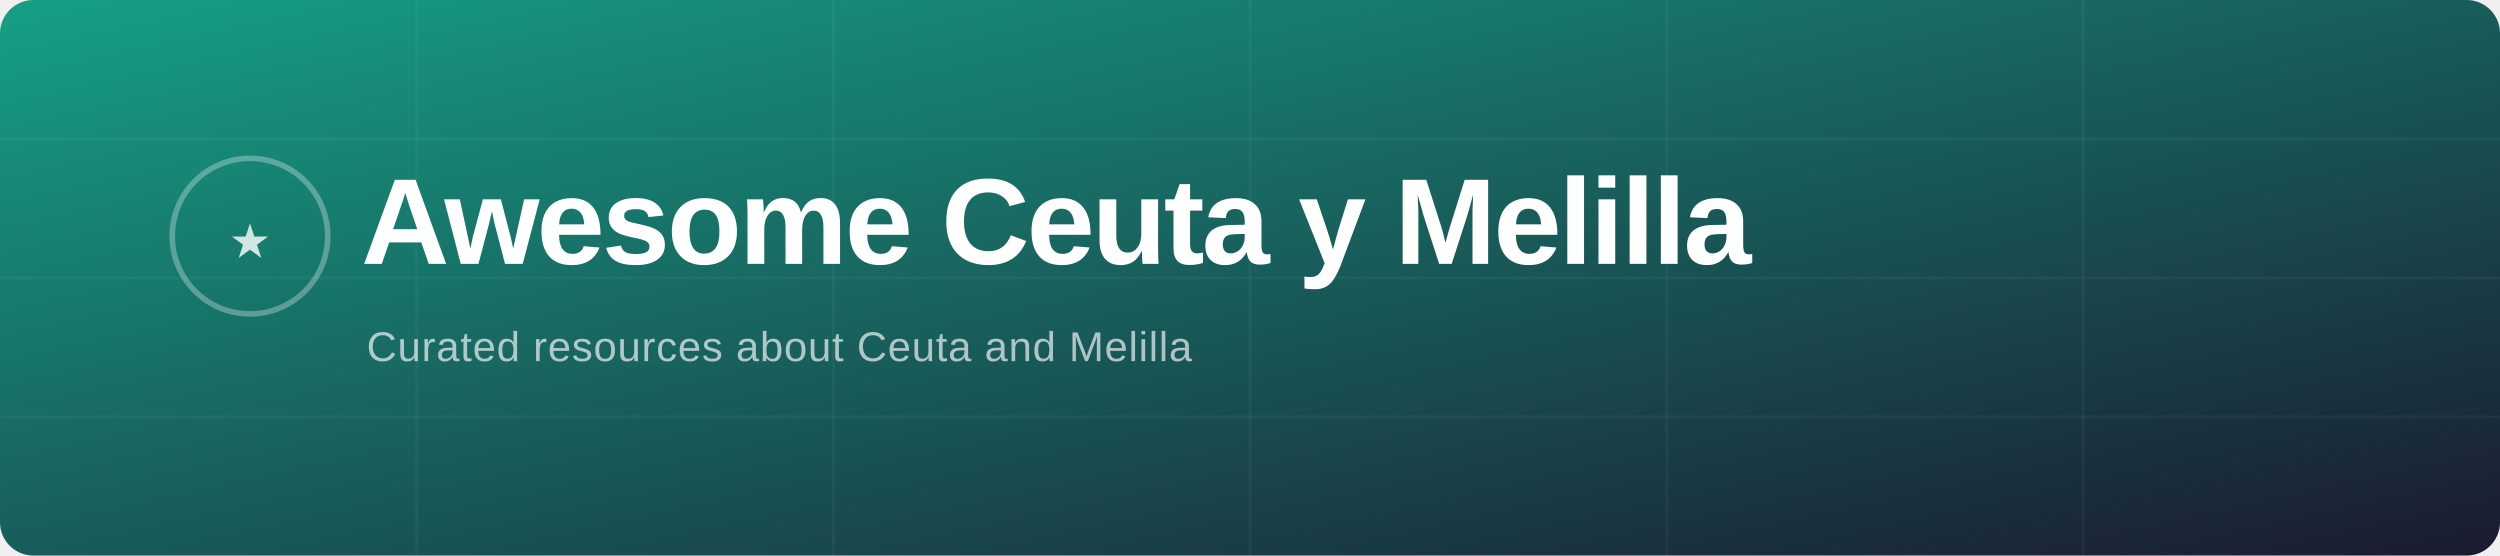
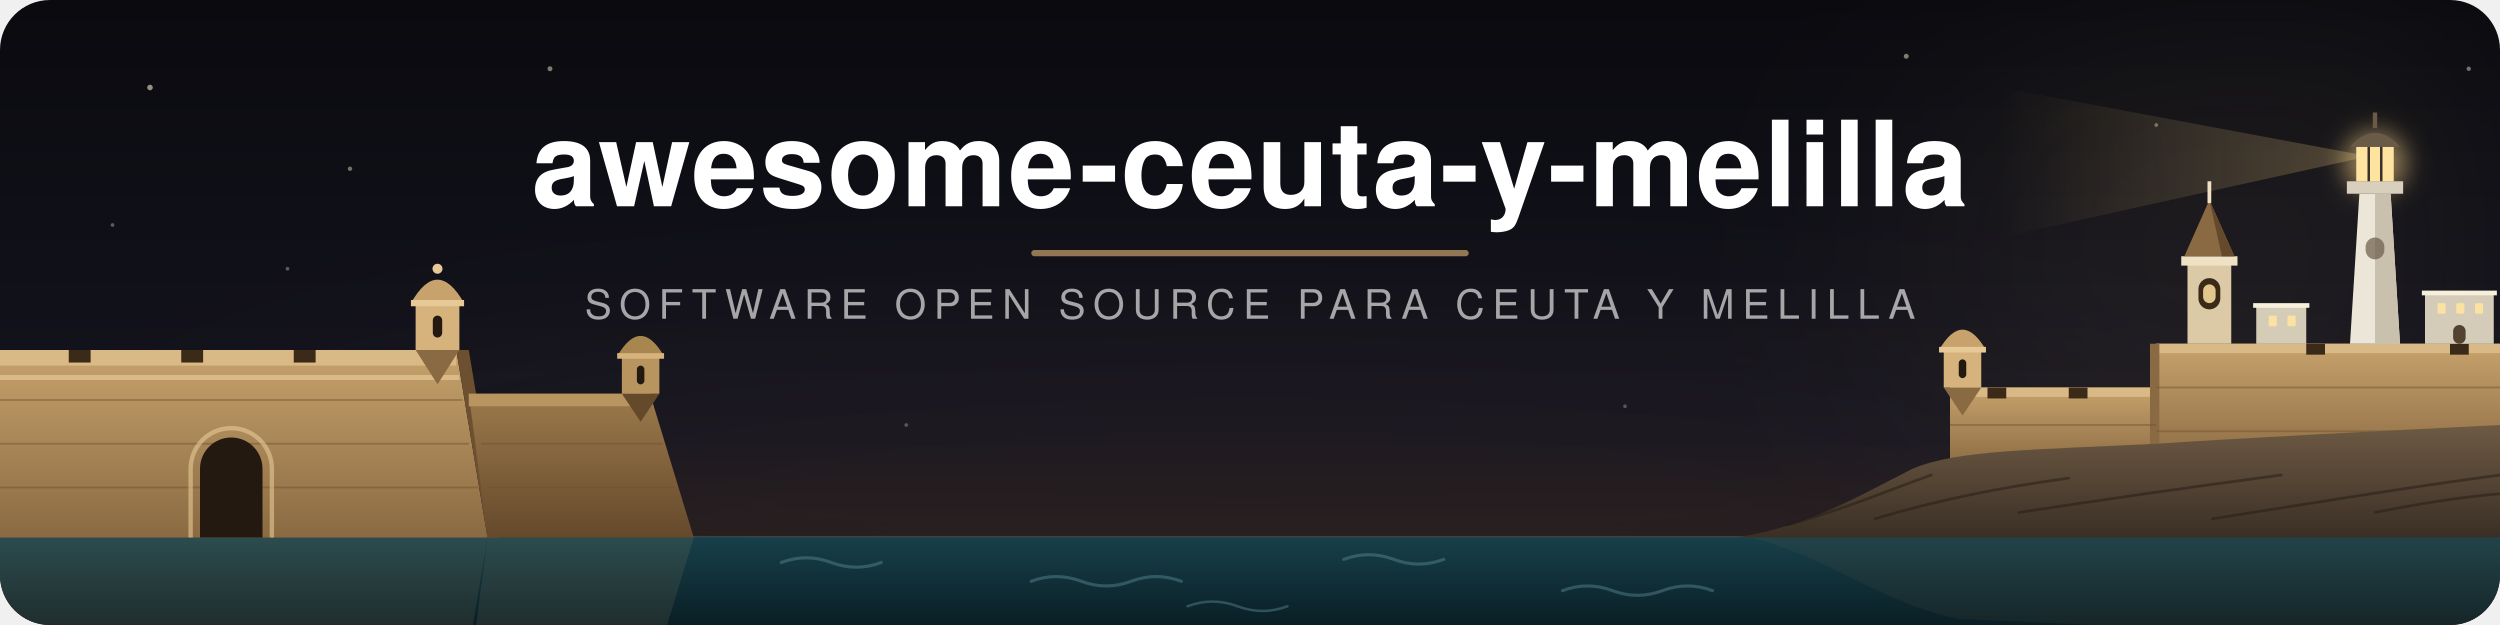
- <svg xmlns="http://www.w3.org/2000/svg" viewBox="0 0 900 200" width="900" height="200">
+ <svg xmlns="http://www.w3.org/2000/svg" viewBox="0 0 800 200" width="800" height="200">
  <defs>
-     <linearGradient id="bg" x1="0%" y1="0%" x2="100%" y2="100%">
-       <stop offset="0%" stop-color="#16a085" />
-       <stop offset="100%" stop-color="#1a1a2e" />
+     <clipPath id="a-clip">
+       <rect width="800" height="200" rx="16" />
+     </clipPath>
+     <linearGradient id="a-sky" x1="0" y1="0" x2="0" y2="1">
+       <stop offset="0%" stop-color="#0a0a0f" />
+       <stop offset="70%" stop-color="#14141f" />
+       <stop offset="100%" stop-color="#2a1f1c" />
    </linearGradient>
+     <linearGradient id="a-sea" x1="0" y1="0" x2="0" y2="1">
+       <stop offset="0%" stop-color="#17404a" />
+       <stop offset="100%" stop-color="#0a1e25" />
+     </linearGradient>
+     <linearGradient id="a-stone" x1="0" y1="0" x2="0" y2="1">
+       <stop offset="0%" stop-color="#c7a26c" />
+       <stop offset="100%" stop-color="#8a6a42" />
+     </linearGradient>
+     <linearGradient id="a-stone-side" x1="0" y1="0" x2="0" y2="1">
+       <stop offset="0%" stop-color="#9c7a4c" />
+       <stop offset="100%" stop-color="#65492b" />
+     </linearGradient>
+     <linearGradient id="a-rock" x1="0" y1="0" x2="0" y2="1">
+       <stop offset="0%" stop-color="#6e5a44" />
+       <stop offset="100%" stop-color="#3a2f25" />
+     </linearGradient>
+     <linearGradient id="a-beam-l" x1="1" y1="0" x2="0" y2="0">
+       <stop offset="0%" stop-color="#ffd98a" stop-opacity="0.35" />
+       <stop offset="100%" stop-color="#ffd98a" stop-opacity="0" />
+     </linearGradient>
+     <filter id="a-blur-lg" x="-50%" y="-50%" width="200%" height="200%">
+       <feGaussianBlur stdDeviation="40" />
+     </filter>
+     <filter id="a-blur-sm" x="-100%" y="-100%" width="300%" height="300%">
+       <feGaussianBlur stdDeviation="4" />
+     </filter>
  </defs>
-   <rect width="900" height="200" rx="12" fill="url(#bg)" />
-   <g stroke="#ffffff" stroke-opacity="0.04" stroke-width="1">
-     <line x1="0" y1="50" x2="900" y2="50" />
-     <line x1="0" y1="100" x2="900" y2="100" />
-     <line x1="0" y1="150" x2="900" y2="150" />
-     <line x1="150" y1="0" x2="150" y2="200" />
-     <line x1="300" y1="0" x2="300" y2="200" />
-     <line x1="450" y1="0" x2="450" y2="200" />
-     <line x1="600" y1="0" x2="600" y2="200" />
-     <line x1="750" y1="0" x2="750" y2="200" />
+   <g clip-path="url(#a-clip)">
+     <rect width="800" height="200" fill="url(#a-sky)" />
+     <ellipse cx="400" cy="190" rx="360" ry="60" fill="#c9804a" opacity="0.10" filter="url(#a-blur-lg)" />
+     <ellipse cx="730" cy="80" rx="120" ry="80" fill="#ffd98a" opacity="0.06" filter="url(#a-blur-lg)" />
+     <g fill="#f3e6c8">
+       <circle cx="48" cy="28" r="0.9" opacity="0.6" />
+       <circle cx="112" cy="54" r="0.7" opacity="0.45" />
+       <circle cx="176" cy="22" r="0.8" opacity="0.5" />
+       <circle cx="92" cy="86" r="0.6" opacity="0.35" />
+       <circle cx="610" cy="18" r="0.8" opacity="0.5" />
+       <circle cx="690" cy="40" r="0.6" opacity="0.4" />
+       <circle cx="790" cy="22" r="0.7" opacity="0.45" />
+       <circle cx="520" cy="130" r="0.6" opacity="0.3" />
+       <circle cx="290" cy="136" r="0.6" opacity="0.3" />
+       <circle cx="36" cy="72" r="0.6" opacity="0.35" />
+     </g>
+     <rect x="0" y="171.5" width="800" height="1" fill="#6fa6ad" opacity="0.25" />
+     <rect x="0" y="172" width="800" height="28" fill="url(#a-sea)" />
+     <g fill="none" stroke="#6fa6ad" stroke-linecap="round" opacity="0.35">
+       <path d="M250,180 q8,-3 16,0 t16,0" stroke-width="1" />
+       <path d="M330,186 q8,-3 16,0 t16,0 t16,0" stroke-width="1" />
+       <path d="M430,179 q8,-3 16,0 t16,0" stroke-width="1" />
+       <path d="M500,189 q8,-3 16,0 t16,0 t16,0" stroke-width="1" />
+       <path d="M380,194 q8,-3 16,0 t16,0" stroke-width="0.8" />
+     </g>
+     <g>
+       <g opacity="0.12" transform="translate(0,344) scale(1,-1)">
+         <polygon points="0,112 146,112 156,172 0,172" fill="#c7a26c" />
+         <polygon points="150,126 208,126 222,172 156,172" fill="#c7a26c" />
+       </g>
+       <polygon points="0,112 146,112 156,172 0,172" fill="url(#a-stone)" />
+       <rect x="0" y="112" width="146" height="5" fill="#d9b985" />
+       <polygon points="146,112 150,112 160,172 156,172" fill="#6d5030" />
+       <polygon points="150,126 208,126 222,172 156,172" fill="url(#a-stone-side)" />
+       <rect x="150" y="126" width="58" height="4" fill="#b8955f" />
+       <g stroke="#6d5030" stroke-width="0.6" opacity="0.45">
+         <line x1="0" y1="128" x2="148" y2="128" />
+         <line x1="0" y1="142" x2="150" y2="142" />
+         <line x1="0" y1="156" x2="153" y2="156" />
+         <line x1="154" y1="142" x2="212" y2="142" />
+         <line x1="156" y1="156" x2="216" y2="156" />
+       </g>
+       <rect x="0" y="120" width="147" height="1.6" fill="#e6c996" opacity="0.7" />
+       <g fill="#3b2a18">
+         <rect x="22" y="112" width="7" height="4" />
+         <rect x="58" y="112" width="7" height="4" />
+         <rect x="94" y="112" width="7" height="4" />
+       </g>
+       <path d="M64,172 L64,150 A10,10 0 0 1 84,150 L84,172 Z" fill="#241910" />
+       <path d="M61,172 L61,150 A13,13 0 0 1 87,150 L87,172" fill="none" stroke="#e6c996" stroke-width="1.4" opacity="0.6" />
+       <g transform="translate(140,112)">
+         <path d="M-7,0 L7,0 L0,11 Z" fill="#8a6a42" />
+         <rect x="-7" y="-15" width="14" height="15" fill="#d6b27c" />
+         <path d="M-8.5,-15 Q0,-30 8.5,-15 Z" fill="#c7a26c" />
+         <circle cx="0" cy="-26" r="1.6" fill="#e6c996" />
+         <rect x="-1.5" y="-11" width="3" height="7" rx="1.5" fill="#241910" />
+         <rect x="-8.5" y="-16" width="17" height="2" fill="#e6c996" />
+       </g>
+       <g transform="translate(205,126)">
+         <path d="M-6,0 L6,0 L0,9 Z" fill="#65492b" />
+         <rect x="-6" y="-12" width="12" height="12" fill="#b8955f" />
+         <path d="M-7.5,-12 Q0,-25 7.5,-12 Z" fill="#a8864f" />
+         <rect x="-1.2" y="-9" width="2.4" height="6" rx="1.2" fill="#241910" />
+         <rect x="-7.5" y="-13" width="15" height="1.8" fill="#d6b27c" />
+       </g>
+     </g>
+     <g>
+       <polygon points="758,50 640,28 640,76" fill="url(#a-beam-l)" opacity="0.7" />
+       <polygon points="624,124 690,124 690,150 624,150" fill="url(#a-stone)" />
+       <polygon points="690,110 800,110 800,150 690,150" fill="url(#a-stone)" />
+       <rect x="624" y="124" width="66" height="3" fill="#d9b985" />
+       <rect x="690" y="110" width="110" height="3" fill="#d9b985" />
+       <rect x="688" y="110" width="3" height="40" fill="#8a6a42" />
+       <g fill="#3b2a18">
+         <rect x="636" y="124" width="6" height="3.5" />
+         <rect x="662" y="124" width="6" height="3.5" />
+         <rect x="738" y="110" width="6" height="3.5" />
+         <rect x="784" y="110" width="6" height="3.5" />
+       </g>
+       <g stroke="#6d5030" stroke-width="0.6" opacity="0.45">
+         <line x1="624" y1="136" x2="690" y2="136" />
+         <line x1="690" y1="124" x2="800" y2="124" />
+         <line x1="690" y1="138" x2="800" y2="138" />
+       </g>
+       <g transform="translate(628,124)">
+         <path d="M-6,0 L6,0 L0,9 Z" fill="#8a6a42" />
+         <rect x="-6" y="-12" width="12" height="12" fill="#d6b27c" />
+         <path d="M-7.5,-12 Q0,-25 7.5,-12 Z" fill="#c7a26c" />
+         <rect x="-1.2" y="-9" width="2.4" height="6" rx="1.2" fill="#241910" />
+         <rect x="-7.5" y="-13" width="15" height="1.8" fill="#e6c996" />
+       </g>
+       <g opacity="0.12" transform="translate(0,344) scale(1,-1)">
+         <path d="M560,172 C585,166 600,152 626,146 L800,138 L800,172 Z" fill="#6e5a44" />
+       </g>
+       <path d="M556,172 C580,168 596,158 612,150 C626,144 650,144 690,142 C720,140 760,138 800,136 L800,172 Z" fill="url(#a-rock)" />
+       <g stroke="#241c15" stroke-width="0.9" fill="none" opacity="0.5" stroke-linecap="round">
+         <path d="M572,168 C590,163 604,157 618,152" />
+         <path d="M600,166 C620,160 640,156 662,153" />
+         <path d="M646,164 C672,160 700,156 730,152" />
+         <path d="M708,166 C740,161 770,156 800,152" />
+         <path d="M760,164 C775,161 788,159 800,158" />
+       </g>
+       <g>
+         <rect x="700" y="84" width="14" height="26" fill="#dccaa6" />
+         <rect x="703.5" y="89" width="7" height="10" rx="3.5" fill="#3b2a18" />
+         <rect x="705" y="91" width="4" height="6" rx="2" fill="#ffe3a0" opacity="0.85" />
+         <rect x="698" y="82" width="18" height="3" fill="#efe2c4" />
+         <polygon points="699,82 707,64 715,82" fill="#8a6a42" />
+         <polygon points="707,64 715,82 711,82" fill="#65492b" />
+         <rect x="706.4" y="58" width="1.2" height="7" fill="#efe2c4" />
+       </g>
+       <g fill="#e9dfc9" opacity="0.9">
+         <rect x="722" y="98" width="16" height="12" />
+         <rect x="776" y="94" width="22" height="16" />
+       </g>
+       <g fill="#f6efdc">
+         <rect x="721" y="97" width="18" height="1.5" />
+         <rect x="775" y="93" width="24" height="1.5" />
+       </g>
+       <g fill="#ffe3a0" opacity="0.9">
+         <rect x="726" y="101" width="2.6" height="3.4" rx="0.4" />
+         <rect x="732" y="101" width="2.6" height="3.4" rx="0.4" />
+         <rect x="780" y="97" width="2.6" height="3.4" rx="0.4" />
+         <rect x="786" y="97" width="2.6" height="3.4" rx="0.4" />
+         <rect x="792" y="97" width="2.6" height="3.4" rx="0.4" />
+       </g>
+       <g fill="#3b2a18" opacity="0.85">
+         <rect x="785" y="104" width="4" height="6" rx="2" />
+       </g>
+       <g>
+         <circle cx="760" cy="52" r="10" fill="#ffd98a" opacity="0.55" filter="url(#a-blur-sm)" />
+         <polygon points="752,110 768,110 765,62 755,62" fill="#ece6d8" />
+         <polygon points="760,110 768,110 765,62 760,62" fill="#c9c1ae" />
+         <rect x="751" y="58" width="18" height="4" fill="#d8d0bd" />
+         <rect x="754" y="47" width="12" height="11" fill="#ffe3a0" />
+         <g stroke="#3a3228" stroke-width="0.8">
+           <line x1="758" y1="47" x2="758" y2="58" />
+           <line x1="762" y1="47" x2="762" y2="58" />
+         </g>
+         <path d="M752,47 Q760,38 768,47 Z" fill="#6a5a48" />
+         <rect x="759.3" y="36" width="1.4" height="5" fill="#6a5a48" />
+         <rect x="757" y="76" width="6" height="7" rx="3" fill="#6a5a48" opacity="0.7" />
+       </g>
+     </g>
+     <text x="400" y="66" text-anchor="middle" font-family="system-ui, -apple-system, 'Segoe UI', Helvetica, Arial, sans-serif" font-size="38" font-weight="700" fill="#ffffff" letter-spacing="0.5">awesome-ceuta-y-melilla</text>
+     <rect x="330" y="80" width="140" height="2" rx="1" fill="#c7a26c" opacity="0.7" />
+     <text x="400" y="102" text-anchor="middle" font-family="system-ui, -apple-system, 'Segoe UI', Helvetica, Arial, sans-serif" font-size="13" font-weight="400" fill="#ffffff" fill-opacity="0.62" letter-spacing="2.5">SOFTWARE OPEN SOURCE PARA CEUTA Y MELILLA</text>
  </g>
-   <g transform="translate(60, 55)">
-     <circle cx="30" cy="30" r="28" fill="none" stroke="#ffffff" stroke-width="2" opacity="0.3" />
-     <text x="30" y="38" text-anchor="middle" font-family="monospace" font-size="24" fill="#ffffff" opacity="0.8">★</text>
-   </g>
-   <text x="130" y="95" font-family="'Segoe UI', 'Helvetica Neue', Arial, sans-serif" font-size="44" font-weight="700" fill="#ffffff" letter-spacing="-1">Awesome Ceuta y Melilla</text>
-   <text x="132" y="130" font-family="'Segoe UI', 'Helvetica Neue', Arial, sans-serif" font-size="15" fill="#ffffff" opacity="0.65" letter-spacing="0.3">Curated resources about Ceuta and Melilla</text>
</svg>
